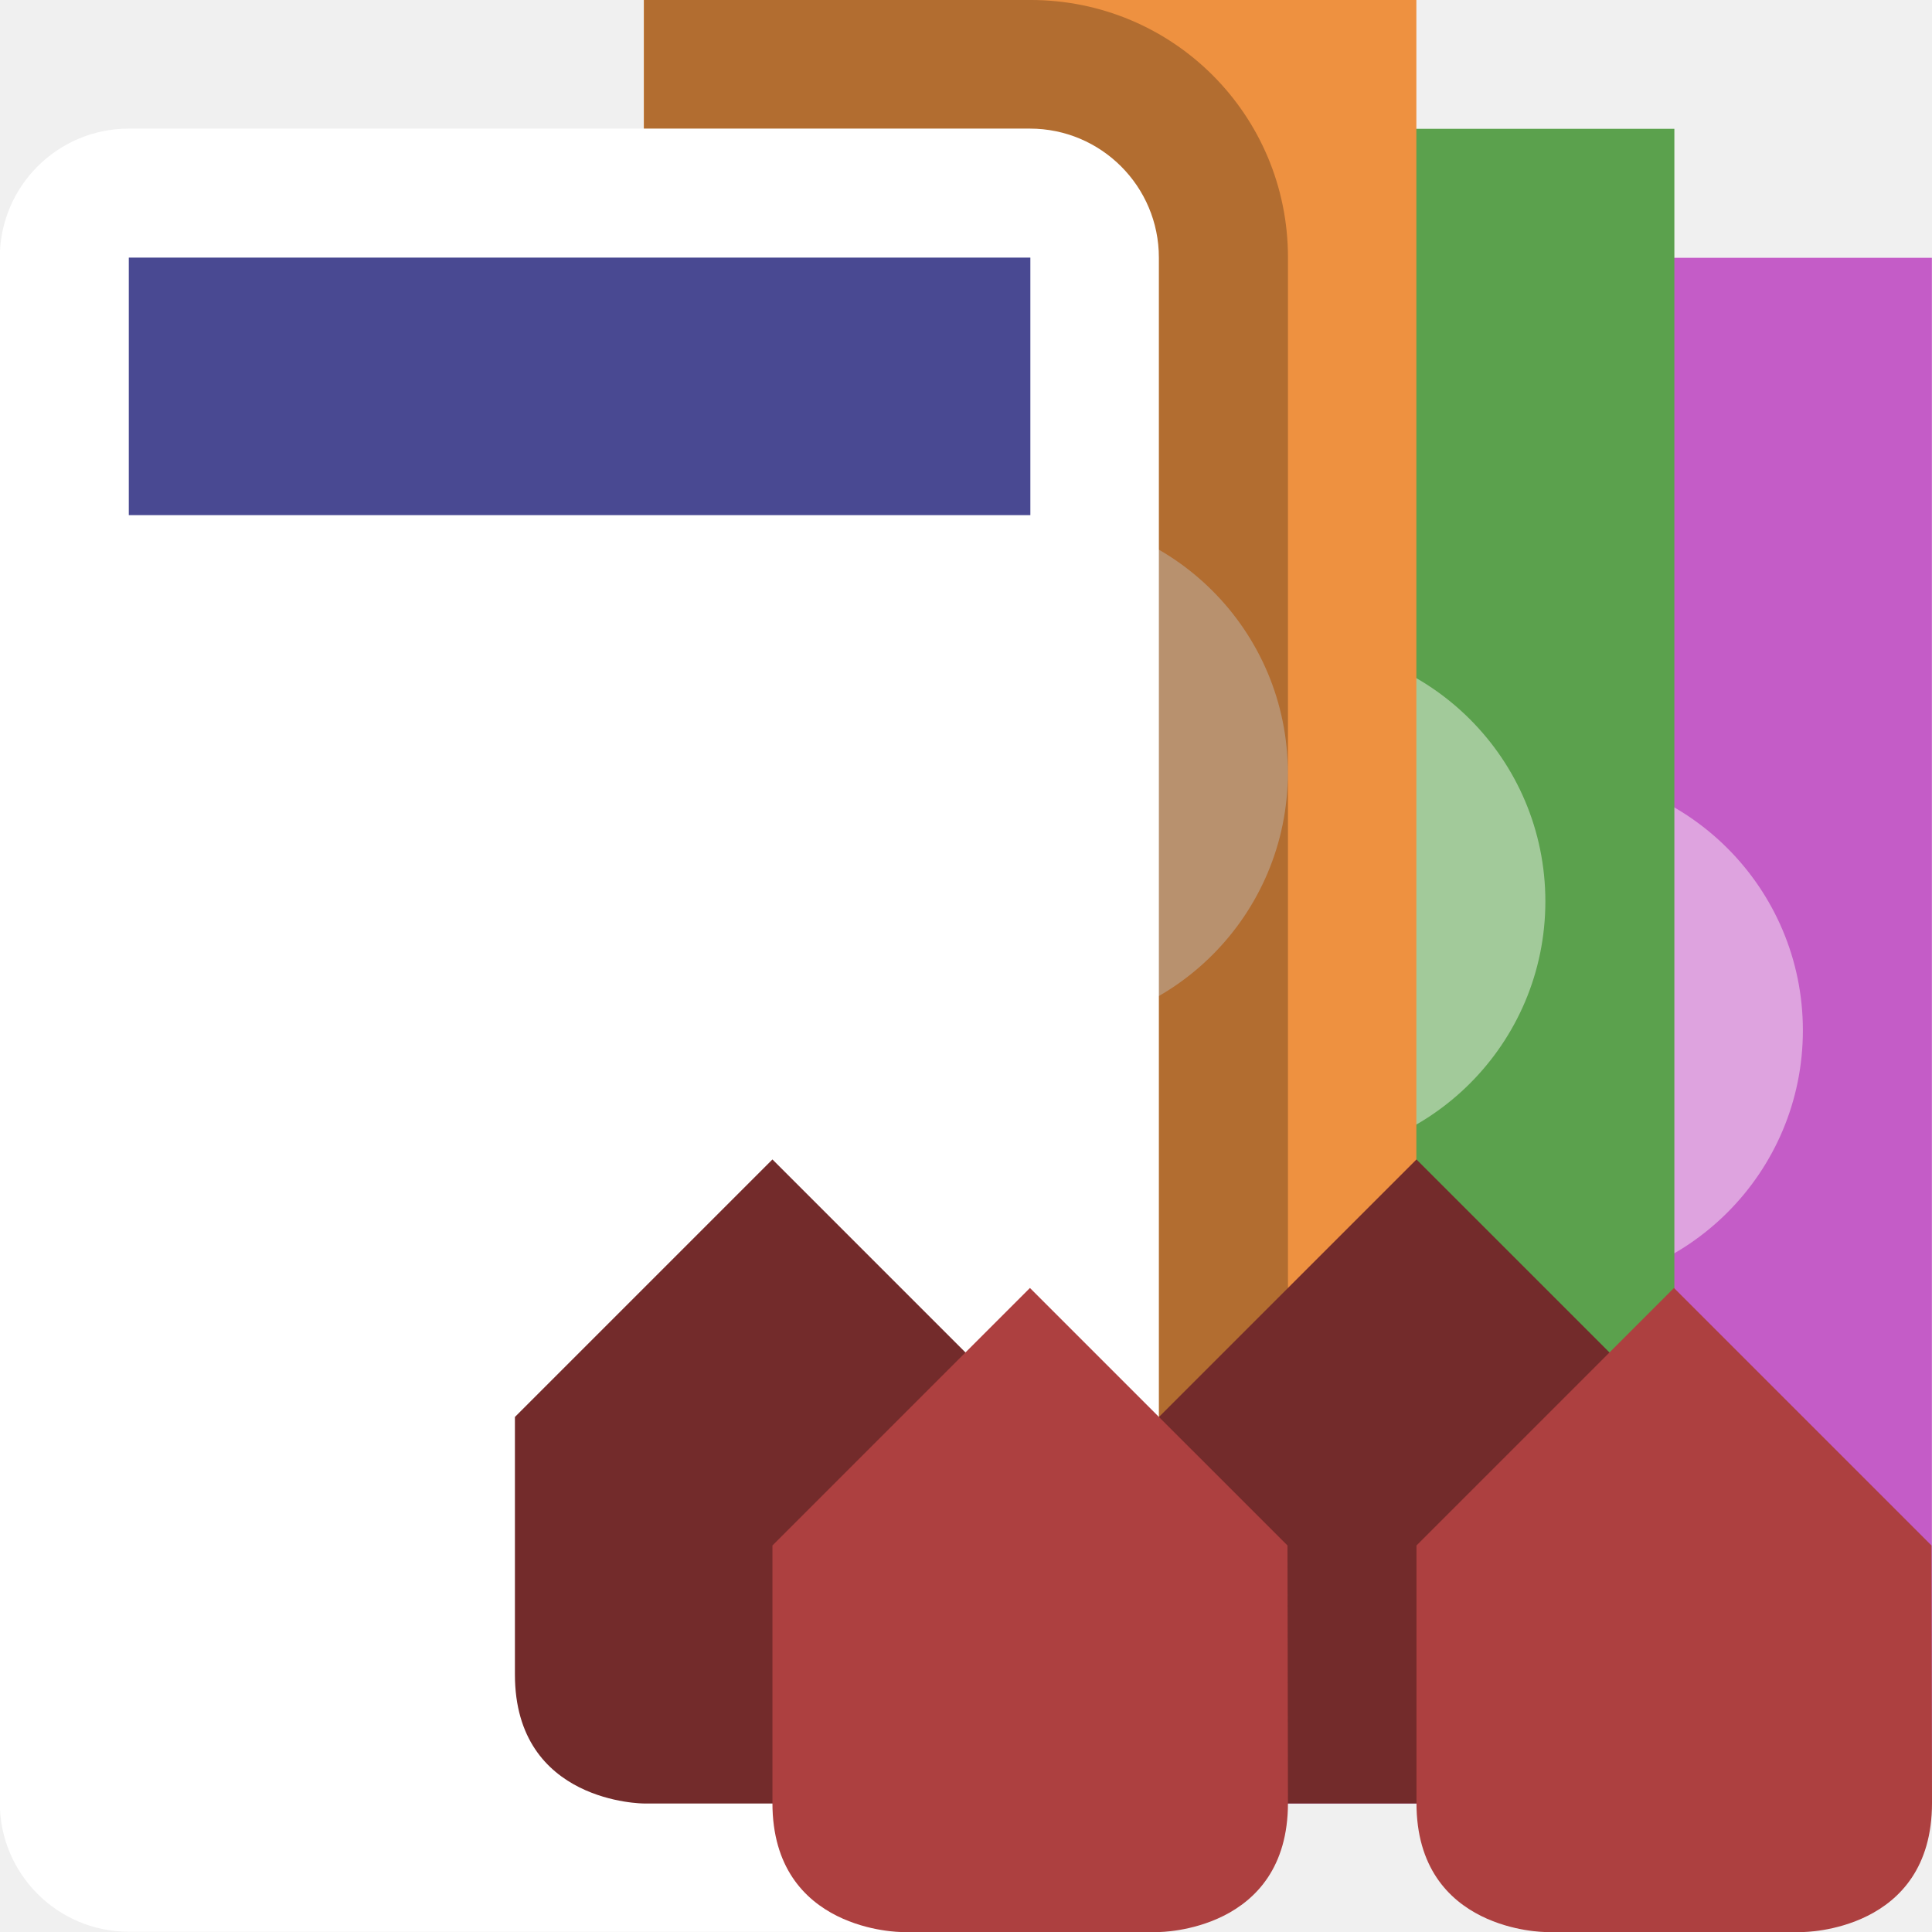
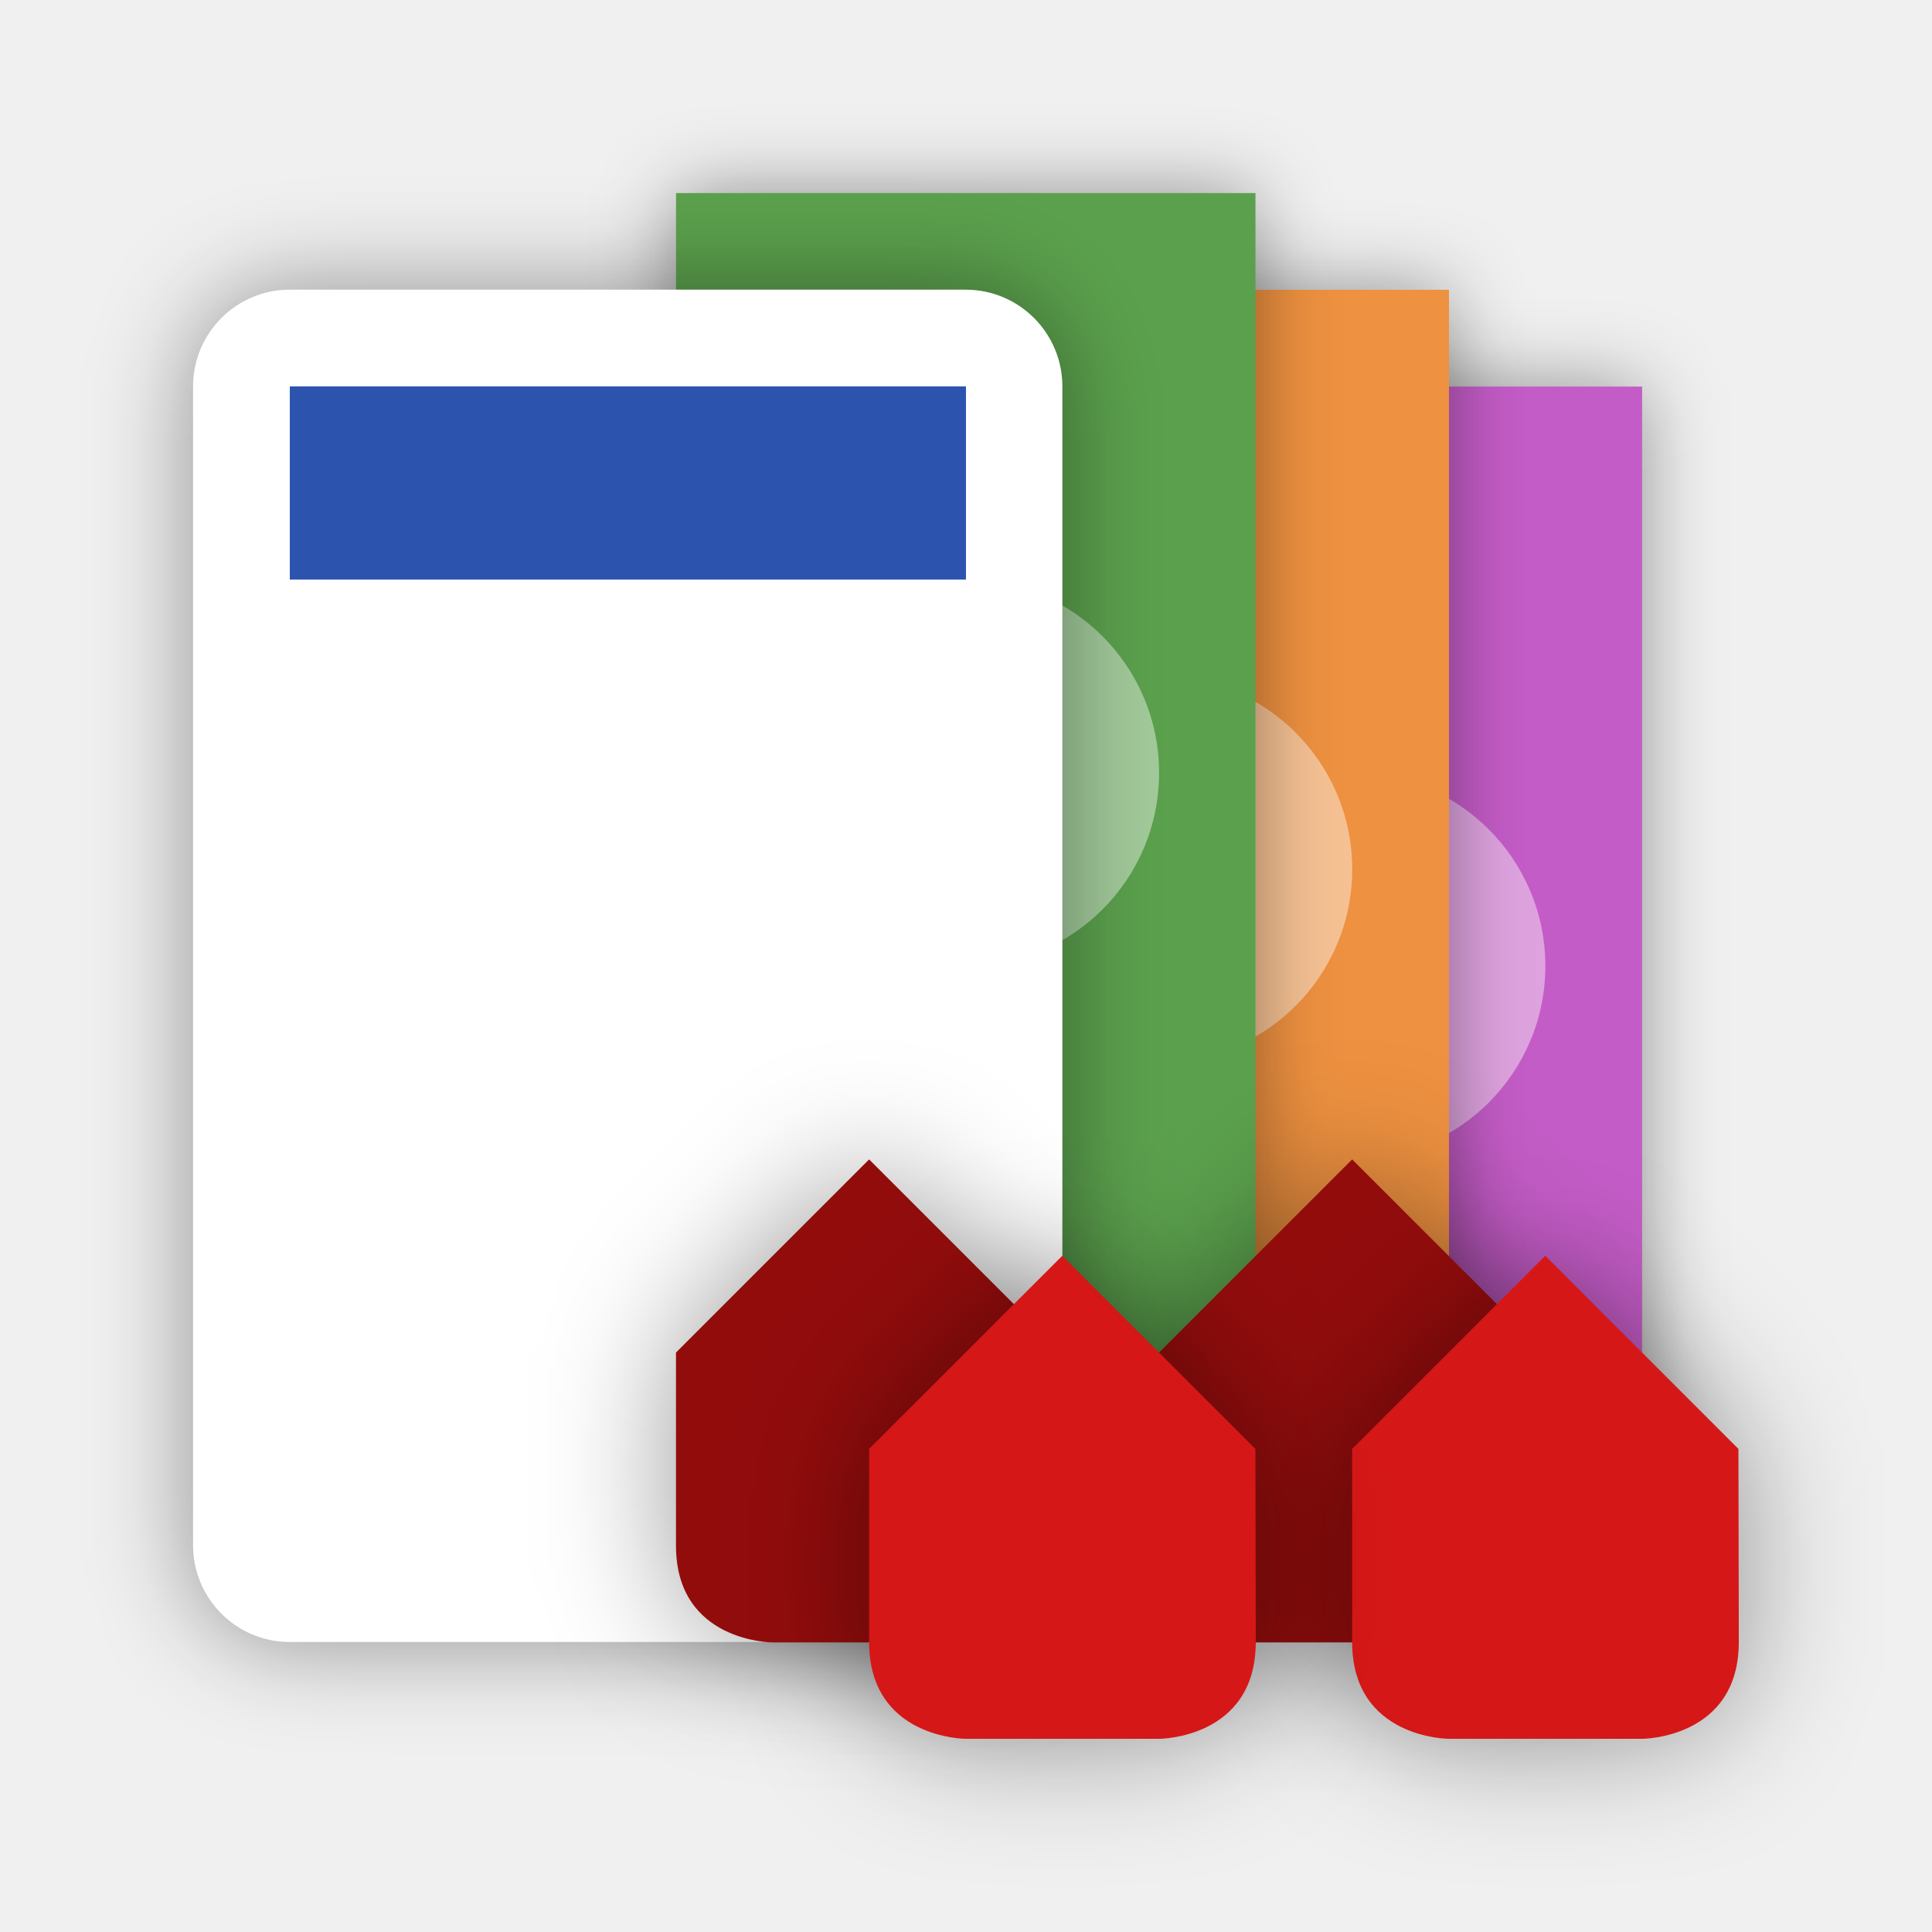
- <svg xmlns="http://www.w3.org/2000/svg" width="15" height="15" viewBox="0 0 15 15" version="1.1" id="svg1077">
-   <defs id="defs1074" />
+ <svg xmlns="http://www.w3.org/2000/svg" width="20" height="20" viewBox="0 0 20 20" version="1.1" id="svg1077">
+   <defs id="defs1074">
+     <filter style="color-interpolation-filters:sRGB" id="filter2752" x="-0.162" y="-0.081" width="1.324" height="1.162">
+       <feGaussianBlur stdDeviation="0.107" id="feGaussianBlur2754" />
+     </filter>
+     <filter style="color-interpolation-filters:sRGB" id="filter2590" x="-0.138" y="-0.089" width="1.276" height="1.177">
+       <feGaussianBlur stdDeviation="0.137" id="feGaussianBlur2592" />
+     </filter>
+     <filter style="color-interpolation-filters:sRGB" id="filter2916" x="-0.408" y="-0.326" width="1.816" height="1.653">
+       <feGaussianBlur stdDeviation="0.18" id="feGaussianBlur2918" />
+     </filter>
+     <filter style="color-interpolation-filters:sRGB" id="filter2912" x="-0.408" y="-0.326" width="1.816" height="1.653">
+       <feGaussianBlur stdDeviation="0.18" id="feGaussianBlur2914" />
+     </filter>
+     <filter style="color-interpolation-filters:sRGB" id="filter2908" x="-0.408" y="-0.326" width="1.816" height="1.653">
+       <feGaussianBlur stdDeviation="0.18" id="feGaussianBlur2910" />
+     </filter>
+     <filter style="color-interpolation-filters:sRGB" id="filter2904" x="-0.408" y="-0.326" width="1.816" height="1.653">
+       <feGaussianBlur stdDeviation="0.18" id="feGaussianBlur2906" />
+     </filter>
+   </defs>
  <g id="layer1" transform="translate(-52.32321,-91.06113)">
-     <g id="g6739" transform="matrix(3.779524,0,0,3.779524,-385.6763,-459.9383)">
-       <rect style="fill:#c45cc7;fill-opacity:1;stroke:none;stroke-width:7.314;stroke-linecap:square;paint-order:stroke fill markers" id="rect5145" width="1.587" height="3.175" x="118.269" y="146.315" />
-       <circle style="fill:#ffffff;fill-opacity:0.436;stroke:none;stroke-width:7.314;stroke-linecap:square;paint-order:stroke fill markers" id="circle5147" cx="119.062" cy="147.902" r="0.529" />
-       <rect style="fill:#5ba14d;fill-opacity:1;stroke:none;stroke-width:7.314;stroke-linecap:square;paint-order:stroke fill markers" id="rect5141" width="1.587" height="3.175" x="117.74" y="146.05" />
-       <circle style="fill:#ffffff;fill-opacity:0.436;stroke:none;stroke-width:7.314;stroke-linecap:square;paint-order:stroke fill markers" id="circle5143" cx="118.533" cy="147.637" r="0.529" />
-       <rect style="fill:#ee9140;fill-opacity:1;stroke:none;stroke-width:7.314;stroke-linecap:square;paint-order:stroke fill markers" id="rect3453" width="1.587" height="3.175" x="117.21" y="145.785" />
-       <circle style="fill:#ffffff;fill-opacity:0.436;stroke:none;stroke-width:7.314;stroke-linecap:square;paint-order:stroke fill markers" id="path4753" cx="118.004" cy="147.373" r="0.529" />
-     </g>
-     <path id="rect13697-3" style="fill:#000000;fill-opacity:0.25;stroke:none;stroke-width:27.643;stroke-linecap:square;paint-order:stroke fill markers" d="M 62.323,105.061 V 93.061 c 0,-1.108 -0.892,-2 -2,-2 l -3,-4e-5 v 14 z" />
-     <g id="g6749" transform="matrix(3.779524,0,0,3.779524,-378.6764,-458.9383)">
-       <rect style="fill:#ffffff;stroke:none;stroke-width:7.314;stroke-linecap:square;paint-order:stroke fill markers" id="rect1175" width="2.381" height="3.704" x="114.035" y="145.785" ry="0.265" />
-       <rect style="fill:#494992;fill-opacity:1;stroke:none;stroke-width:7.314;stroke-linecap:square;paint-order:stroke fill markers" id="rect1177" width="1.852" height="0.529" x="114.3" y="146.05" ry="0" />
-     </g>
-     <g id="g6745" transform="matrix(3.779524,0,0,3.779524,-376.6764,-457.9383)">
-       <path style="fill:#732b2b;fill-opacity:1;stroke:none;stroke-width:0.265px;stroke-linecap:butt;stroke-linejoin:miter;stroke-opacity:1" d="m 116.946,148.696 c 0,0.265 -0.265,0.265 -0.265,0.265 h -0.529 c 0,0 -0.265,0 -0.265,-0.265 v -0.529 l 0.529,-0.529 0.529,0.529 z" id="path2571" />
-       <path style="fill:#ad4040;fill-opacity:1;stroke:none;stroke-width:0.265px;stroke-linecap:butt;stroke-linejoin:miter;stroke-opacity:1" d="m 117.475,148.96 c 0,0.265 -0.265,0.265 -0.265,0.265 h -0.529 c 0,0 -0.265,0 -0.265,-0.265 v -0.529 l 0.529,-0.529 0.529,0.529 z" id="path1836" />
-       <path style="fill:#732b2b;fill-opacity:1;stroke:none;stroke-width:0.265px;stroke-linecap:butt;stroke-linejoin:miter;stroke-opacity:1" d="m 115.623,148.696 c 0,0.265 -0.265,0.265 -0.265,0.265 h -0.529 c 0,0 -0.265,0 -0.265,-0.265 v -0.529 l 0.529,-0.529 0.529,0.529 z" id="path3347" />
-       <path style="fill:#ad4040;fill-opacity:1;stroke:none;stroke-width:0.265px;stroke-linecap:butt;stroke-linejoin:miter;stroke-opacity:1" d="m 116.152,148.96 c 0,0.265 -0.265,0.265 -0.265,0.265 h -0.529 c 0,0 -0.265,0 -0.265,-0.265 v -0.529 l 0.529,-0.529 0.529,0.529 z" id="path2569" />
+     <g id="g231" transform="translate(-13.66897,17.26589)">
+       <g id="g6739-3" transform="matrix(3.779524,0,0,3.779524,-370.0074,-475.2041)">
+         <rect style="fill:#000000;fill-opacity:0.4;stroke:none;stroke-width:7.314;stroke-linecap:square;paint-order:stroke fill markers;filter:url(#filter2752)" id="rect2758" width="1.587" height="3.175" x="118.269" y="146.315" />
+         <rect style="fill:#c45cc7;fill-opacity:1;stroke:none;stroke-width:7.314;stroke-linecap:square;paint-order:stroke fill markers" id="rect5145-6" width="1.587" height="3.175" x="118.269" y="146.315" />
+         <circle style="fill:#ffffff;fill-opacity:0.436;stroke:none;stroke-width:7.314;stroke-linecap:square;paint-order:stroke fill markers" id="circle5147-7" cx="119.062" cy="147.902" r="0.529" />
+         <rect style="fill:#000000;fill-opacity:0.4;stroke:none;stroke-width:7.314;stroke-linecap:square;paint-order:stroke fill markers;filter:url(#filter2752)" id="rect2756" width="1.587" height="3.175" x="117.74" y="146.05" />
+         <rect style="fill:#ee9140;fill-opacity:1;stroke:none;stroke-width:7.314;stroke-linecap:square;paint-order:stroke fill markers" id="rect5141-5" width="1.587" height="3.175" x="117.74" y="146.05" />
+         <circle style="fill:#ffffff;fill-opacity:0.436;stroke:none;stroke-width:7.314;stroke-linecap:square;paint-order:stroke fill markers" id="circle5143-3" cx="118.533" cy="147.637" r="0.529" />
+         <rect style="fill:#000000;fill-opacity:0.4;stroke:none;stroke-width:7.314;stroke-linecap:square;paint-order:stroke fill markers;filter:url(#filter2752)" id="rect2714" width="1.587" height="3.175" x="117.21" y="145.785" />
+         <rect style="fill:#5ba14d;fill-opacity:1;stroke:none;stroke-width:7.314;stroke-linecap:square;paint-order:stroke fill markers" id="rect3453-5" width="1.587" height="3.175" x="117.21" y="145.785" />
+         <circle style="fill:#ffffff;fill-opacity:0.436;stroke:none;stroke-width:7.314;stroke-linecap:square;paint-order:stroke fill markers" id="path4753-6" cx="118.004" cy="147.373" r="0.529" />
+       </g>
+       <g id="g6749-2" transform="matrix(3.779524,0,0,3.779524,-363.0074,-474.2041)">
+         <rect style="mix-blend-mode:normal;fill:#000000;fill-opacity:0.4;stroke:none;stroke-width:7.314;stroke-linecap:square;paint-order:stroke fill markers;filter:url(#filter2590)" id="rect2354" width="2.381" height="3.704" x="114.035" y="145.785" ry="0.265" />
+         <rect style="fill:#ffffff;stroke:none;stroke-width:7.314;stroke-linecap:square;paint-order:stroke fill markers" id="rect1175-9" width="2.381" height="3.704" x="114.035" y="145.785" ry="0.265" />
+         <rect style="fill:#2c54af;fill-opacity:1;stroke:none;stroke-width:7.314;stroke-linecap:square;paint-order:stroke fill markers" id="rect1177-1" width="1.852" height="0.529" x="114.3" y="146.05" ry="0" />
+       </g>
+       <g id="g6745-2" transform="matrix(3.779524,0,0,3.779524,-360.0074,-472.2041)">
+         <path style="fill:#000000;fill-opacity:0.4;stroke:none;stroke-width:0.265px;stroke-linecap:butt;stroke-linejoin:miter;stroke-opacity:1;filter:url(#filter2916)" d="m 116.946,148.696 c 0,0.265 -0.265,0.265 -0.265,0.265 h -0.529 c 0,0 -0.265,0 -0.265,-0.265 v -0.529 l 0.529,-0.529 0.529,0.529 z" id="path2860" />
+         <path style="fill:#920c0c;fill-opacity:1;stroke:none;stroke-width:0.265px;stroke-linecap:butt;stroke-linejoin:miter;stroke-opacity:1" d="m 116.946,148.696 c 0,0.265 -0.265,0.265 -0.265,0.265 h -0.529 c 0,0 -0.265,0 -0.265,-0.265 v -0.529 l 0.529,-0.529 0.529,0.529 z" id="path2571-7" />
+         <path style="fill:#000000;fill-opacity:0.4;stroke:none;stroke-width:0.265px;stroke-linecap:butt;stroke-linejoin:miter;stroke-opacity:1;filter:url(#filter2912)" d="m 117.475,148.96 c 0,0.265 -0.265,0.265 -0.265,0.265 h -0.529 c 0,0 -0.265,0 -0.265,-0.265 v -0.529 l 0.529,-0.529 0.529,0.529 z" id="path2862" />
+         <path style="fill:#d61717;fill-opacity:1;stroke:none;stroke-width:0.265px;stroke-linecap:butt;stroke-linejoin:miter;stroke-opacity:1" d="m 117.475,148.96 c 0,0.265 -0.265,0.265 -0.265,0.265 h -0.529 c 0,0 -0.265,0 -0.265,-0.265 v -0.529 l 0.529,-0.529 0.529,0.529 z" id="path1836-0" />
+         <path style="fill:#000000;fill-opacity:0.4;stroke:none;stroke-width:0.265px;stroke-linecap:butt;stroke-linejoin:miter;stroke-opacity:1;filter:url(#filter2908)" d="m 115.623,148.696 c 0,0.265 -0.265,0.265 -0.265,0.265 h -0.529 c 0,0 -0.265,0 -0.265,-0.265 v -0.529 l 0.529,-0.529 0.529,0.529 z" id="path2864" />
+         <path style="fill:#920c0c;fill-opacity:1;stroke:none;stroke-width:0.265px;stroke-linecap:butt;stroke-linejoin:miter;stroke-opacity:1" d="m 115.623,148.696 c 0,0.265 -0.265,0.265 -0.265,0.265 h -0.529 c 0,0 -0.265,0 -0.265,-0.265 v -0.529 l 0.529,-0.529 0.529,0.529 z" id="path3347-9" />
+         <path style="fill:#000000;fill-opacity:0.4;stroke:none;stroke-width:0.265px;stroke-linecap:butt;stroke-linejoin:miter;stroke-opacity:1;filter:url(#filter2904)" d="m 116.152,148.96 c 0,0.265 -0.265,0.265 -0.265,0.265 h -0.529 c 0,0 -0.265,0 -0.265,-0.265 v -0.529 l 0.529,-0.529 0.529,0.529 z" id="path2866" />
+         <path style="fill:#d61717;fill-opacity:1;stroke:none;stroke-width:0.265px;stroke-linecap:butt;stroke-linejoin:miter;stroke-opacity:1" d="m 116.152,148.96 c 0,0.265 -0.265,0.265 -0.265,0.265 h -0.529 c 0,0 -0.265,0 -0.265,-0.265 v -0.529 l 0.529,-0.529 0.529,0.529 z" id="path2569-3" />
+       </g>
    </g>
  </g>
</svg>
